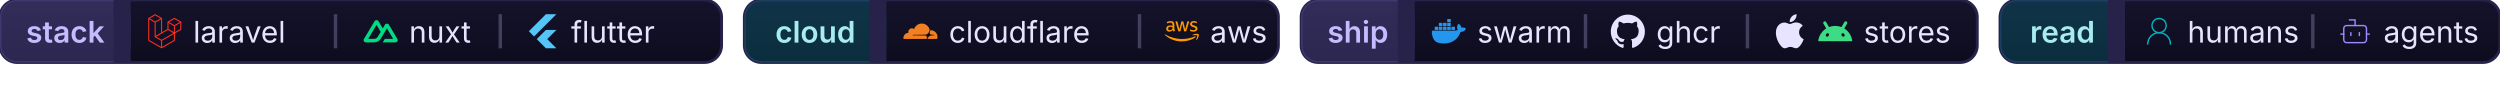
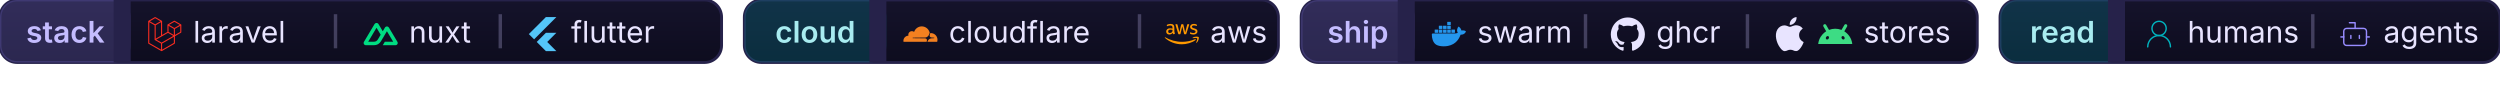
<svg xmlns="http://www.w3.org/2000/svg" width="880" height="34" viewBox="0 0 880 34" role="img" aria-label="Apeiron badges">
  <defs>
    <linearGradient id="b-fill" x1="0" y1="0" x2="0" y2="1">
      <stop offset="0%" stop-color="#15132b" />
      <stop offset="100%" stop-color="#0d0c1e" />
    </linearGradient>
  </defs>
  <g font-family="system-ui, -apple-system, sans-serif" font-size="10.5">
    <g>
      <rect width="254" height="22" rx="6" fill="url(#b-fill)" stroke="#26224a" />
      <rect width="46" height="22" rx="6" fill="#988cff" fill-opacity="0.22" />
      <rect x="40" width="6" height="22" fill="#26224a" />
      <text x="23" y="15" text-anchor="middle" fill="#c4bcff" font-weight="600">stack</text>
-       <g transform="translate(52,5) scale(0.5)">
+       <g transform="translate(52,6) scale(0.5)">
        <path fill="#FF2D20" d="M23.642 5.43a.4.4 0 0 1 .014.1v5.149c0 .135-.073.26-.189.326l-4.323 2.49v4.934a.38.38 0 0 1-.188.326L9.93 23.949a.3.3 0 0 1-.066.027l-.024.01a.35.35 0 0 1-.192 0q-.016-.005-.03-.012q-.031-.01-.062-.025L.533 18.755a.38.38 0 0 1-.189-.326V2.974q0-.05.014-.098c.003-.012.01-.02.014-.032a.4.4 0 0 1 .023-.058c.004-.013.015-.022.023-.033l.033-.045l.037-.027q.02-.018.041-.034H.53L5.043.05a.38.38 0 0 1 .375 0L9.93 2.647h.002q.021.015.04.033l.038.027c.013.014.02.03.033.045c.008.011.02.021.025.033q.014.029.024.058c.003.011.01.021.013.032q.014.047.014.098v9.652l3.76-2.164V5.527q0-.05.013-.098q.007-.014.013-.032l.024-.059c.007-.012.018-.02.025-.033l.033-.043q.019-.017.037-.028q.02-.017.041-.032h.001l4.513-2.598a.38.38 0 0 1 .375 0l4.513 2.598c.016.01.027.021.042.031l.036.028l.034.044c.008.012.019.021.024.033a.3.3 0 0 1 .024.06q.01.015.015.032m-.74 5.032V6.179l-1.578.908l-2.182 1.256v4.283zm-4.51 7.75v-4.287l-2.147 1.225l-6.126 3.498v4.325zM1.093 3.624v14.588l8.273 4.761v-4.325l-4.322-2.445l-.002-.003H5.04L5 16.169l-.035-.027l-.001-.002q-.018-.018-.031-.04q-.016-.016-.028-.036h-.002l-.02-.047c-.006-.016-.014-.027-.018-.043l-.008-.057q-.005-.02-.006-.041V5.789l-2.18-1.257zM5.23.81L1.47 2.974l3.76 2.164l3.758-2.164zm1.956 13.505l2.182-1.256V3.624l-1.58.91l-2.182 1.255v9.435zm11.581-10.95l-3.76 2.163l3.76 2.163l3.759-2.164zm-.376 4.978L16.21 7.087l-1.58-.907v4.283l2.182 1.256l1.58.908zm-8.65 9.654l5.514-3.148l2.756-1.572l-3.757-2.163l-4.323 2.489l-3.941 2.27z" />
      </g>
      <text x="68" y="15" fill="#e8e4ff">laravel</text>
      <rect x="117.5" y="5" width="1.2" height="12" fill="#9d97c9" fill-opacity="0.35" />
-       <g transform="translate(128,5) scale(0.5)">
+       <g transform="translate(128,6) scale(0.5)">
        <path fill="#00DC82" d="M13.464 19.83h8.922c.283 0 .562-.073.807-.21a1.6 1.6 0 0 0 .591-.574a1.53 1.53 0 0 0 .216-.783a1.53 1.53 0 0 0-.217-.782L17.792 7.414a1.6 1.6 0 0 0-.591-.573a1.65 1.65 0 0 0-.807-.21c-.283 0-.562.073-.807.21a1.6 1.6 0 0 0-.59.573L13.463 9.99L10.47 4.953a1.6 1.6 0 0 0-.591-.573a1.65 1.65 0 0 0-.807-.21c-.284 0-.562.073-.807.21a1.6 1.6 0 0 0-.591.573L.216 17.481a1.53 1.53 0 0 0-.217.782c0 .275.074.545.216.783a1.6 1.6 0 0 0 .59.574c.246.137.525.21.808.21h5.6c2.22 0 3.856-.946 4.982-2.79l2.733-4.593l1.464-2.457l4.395 7.382h-5.859Zm-6.341-2.46l-3.908-.002l5.858-9.842l2.923 4.921l-1.957 3.29c-.748 1.196-1.597 1.632-2.916 1.632" />
      </g>
      <text x="144" y="15" fill="#e8e4ff">nuxt</text>
      <rect x="175.5" y="5" width="1.2" height="12" fill="#9d97c9" fill-opacity="0.35" />
-       <g transform="translate(185,5) scale(0.5)">
+       <g transform="translate(185,6) scale(0.5)">
        <path fill="#54C5F8" d="M14.314 0L2.3 12L6 15.7L21.684.013h-7.357zm.014 11.072L7.857 17.53l6.47 6.47H21.7l-6.46-6.468l6.46-6.46h-7.37z" />
      </g>
      <text x="201" y="15" fill="#e8e4ff">flutter</text>
    </g>
    <g transform="translate(262)">
      <rect width="188" height="22" rx="6" fill="url(#b-fill)" stroke="#26224a" />
      <rect width="50" height="22" rx="6" fill="#00b4bf" fill-opacity="0.2" />
      <rect x="44" width="6" height="22" fill="#26224a" />
      <text x="25" y="15" text-anchor="middle" fill="#a8ecf0" font-weight="600">cloud</text>
-       <g transform="translate(56,5) scale(0.5)">
+       <g transform="translate(56,6) scale(0.5)">
        <path fill="#F38020" d="M16.509 16.845c.147-.507.09-.971-.155-1.316c-.225-.316-.605-.499-1.062-.52l-8.66-.113a.16.16 0 0 1-.133-.07a.2.2 0 0 1-.02-.156a.24.24 0 0 1 .203-.156l8.736-.113c1.035-.049 2.16-.886 2.554-1.913l.499-1.302a.27.27 0 0 0 .014-.168a5.689 5.689 0 0 0-10.937-.584a2.58 2.58 0 0 0-1.794-.498a2.56 2.56 0 0 0-2.223 3.18A3.634 3.634 0 0 0 0 16.751q.002.264.035.527a.174.174 0 0 0 .17.148h15.98a.22.22 0 0 0 .204-.155zm2.757-5.564c-.077 0-.161 0-.239.011c-.056 0-.105.042-.127.098l-.337 1.174c-.148.507-.092.971.154 1.317c.225.316.605.498 1.062.52l1.844.113c.056 0 .105.026.133.07a.2.2 0 0 1 .021.156a.24.24 0 0 1-.204.156l-1.92.112c-1.042.049-2.159.887-2.553 1.914l-.141.358c-.028.072.021.142.099.142h6.597a.174.174 0 0 0 .17-.126a5 5 0 0 0 .175-1.28a4.74 4.74 0 0 0-4.734-4.727" />
      </g>
      <text x="72" y="15" fill="#e8e4ff">cloudflare</text>
      <rect x="138.5" y="5" width="1.2" height="12" fill="#9d97c9" fill-opacity="0.35" />
-       <g transform="translate(148,5) scale(0.5)">
+       <g transform="translate(148,6) scale(0.5)">
        <path fill="#FF9900" d="M6.763 10.036q.002.446.088.71c.064.176.144.368.256.576c.04.063.056.127.056.183q.002.12-.152.24l-.503.335a.4.4 0 0 1-.208.072q-.12-.002-.239-.112a2.5 2.5 0 0 1-.287-.375a6 6 0 0 1-.248-.471q-.934 1.101-2.347 1.101c-.67 0-1.205-.191-1.596-.574q-.588-.575-.59-1.533c0-.678.239-1.23.726-1.644c.487-.415 1.133-.623 1.955-.623c.272 0 .551.024.846.064c.296.04.6.104.918.176v-.583q-.001-.909-.375-1.277c-.255-.248-.686-.367-1.3-.367c-.28 0-.568.031-.863.103q-.443.106-.862.272a2 2 0 0 1-.28.104a.5.5 0 0 1-.127.023q-.168.002-.168-.247v-.391c0-.128.016-.224.056-.28a.6.6 0 0 1 .224-.167a4.6 4.6 0 0 1 1.005-.36a4.8 4.8 0 0 1 1.246-.151c.95 0 1.644.216 2.091.647q.66.645.662 1.963v2.586zm-3.24 1.214c.263 0 .534-.048.822-.144a1.8 1.8 0 0 0 .758-.51a1.3 1.3 0 0 0 .272-.512c.047-.191.08-.423.08-.694v-.335a7 7 0 0 0-.735-.136a6 6 0 0 0-.75-.048c-.535 0-.926.104-1.19.32c-.263.215-.39.518-.39.917c0 .375.095.655.295.846c.191.2.47.296.838.296m6.41.862c-.144 0-.24-.024-.304-.08c-.064-.048-.12-.16-.168-.311L7.586 5.55a1.4 1.4 0 0 1-.072-.32c0-.128.064-.2.191-.2h.783q.227-.001.31.08c.065.048.113.16.16.312l1.342 5.284l1.245-5.284q.058-.24.151-.312a.55.55 0 0 1 .32-.08h.638c.152 0 .256.025.32.08c.063.048.12.16.151.312l1.261 5.348l1.381-5.348q.074-.24.16-.312a.52.52 0 0 1 .311-.08h.743c.127 0 .2.065.2.2c0 .04-.009.08-.017.128a1 1 0 0 1-.056.2l-1.923 6.17q-.072.24-.168.311a.5.5 0 0 1-.303.08h-.687c-.151 0-.255-.024-.32-.08c-.063-.056-.119-.16-.15-.32l-1.238-5.148l-1.23 5.14c-.04.16-.087.264-.15.32c-.065.056-.177.08-.32.08zm10.256.215c-.415 0-.83-.048-1.229-.143c-.399-.096-.71-.2-.918-.32c-.128-.071-.215-.151-.247-.223a.6.6 0 0 1-.048-.224v-.407c0-.167.064-.247.183-.247q.072 0 .144.024c.048.016.12.048.2.08q.408.181.878.279c.319.064.63.096.95.096c.502 0 .894-.088 1.165-.264a.86.86 0 0 0 .415-.758a.78.78 0 0 0-.215-.559c-.144-.151-.416-.287-.807-.415l-1.157-.36c-.583-.183-1.014-.454-1.277-.813a1.9 1.9 0 0 1-.4-1.158q0-.502.216-.886c.144-.255.335-.479.575-.654c.24-.184.51-.32.83-.415c.32-.096.655-.136 1.006-.136c.175 0 .359.008.535.032c.183.024.35.056.518.088q.24.058.455.127q.216.072.336.144a.7.7 0 0 1 .24.2a.43.43 0 0 1 .071.263v.375q-.002.254-.184.256a.8.8 0 0 1-.303-.096a3.65 3.65 0 0 0-1.532-.311c-.455 0-.815.071-1.062.223s-.375.383-.375.71c0 .224.08.416.24.567c.159.152.454.304.877.44l1.134.358c.574.184.99.44 1.237.767s.367.702.367 1.117c0 .343-.072.655-.207.926a2.2 2.2 0 0 1-.583.703c-.248.2-.543.343-.886.447c-.36.111-.734.167-1.142.167m1.509 3.88c-2.626 1.94-6.442 2.969-9.722 2.969c-4.598 0-8.74-1.7-11.87-4.526c-.247-.223-.024-.527.272-.351c3.384 1.963 7.559 3.153 11.877 3.153c2.914 0 6.114-.607 9.06-1.852c.439-.2.814.287.383.607m1.094-1.246c-.336-.43-2.22-.207-3.074-.103c-.255.032-.295-.192-.063-.36c1.5-1.053 3.967-.75 4.254-.399c.287.36-.08 2.826-1.485 4.007c-.215.184-.423.088-.327-.151c.32-.79 1.03-2.57.695-2.994" />
      </g>
      <text x="164" y="15" fill="#e8e4ff">aws</text>
    </g>
    <g transform="translate(458)">
      <rect width="238" height="22" rx="6" fill="url(#b-fill)" stroke="#26224a" />
      <rect width="40" height="22" rx="6" fill="#988cff" fill-opacity="0.22" />
      <rect x="34" width="6" height="22" fill="#26224a" />
      <text x="20" y="15" text-anchor="middle" fill="#c4bcff" font-weight="600">ship</text>
-       <g transform="translate(46,5) scale(0.5)">
+       <g transform="translate(46,6) scale(0.5)">
        <path fill="#2496ED" d="M13.983 11.078h2.119a.186.186 0 0 0 .186-.185V9.006a.186.186 0 0 0-.186-.186h-2.119a.185.185 0 0 0-.185.185v1.888c0 .102.083.185.185.185m-2.954-5.43h2.118a.186.186 0 0 0 .186-.186V3.574a.186.186 0 0 0-.186-.185h-2.118a.185.185 0 0 0-.185.185v1.888c0 .102.082.185.185.185m0 2.716h2.118a.187.187 0 0 0 .186-.186V6.29a.186.186 0 0 0-.186-.185h-2.118a.185.185 0 0 0-.185.185v1.887c0 .102.082.185.185.186m-2.93 0h2.12a.186.186 0 0 0 .184-.186V6.29a.185.185 0 0 0-.185-.185H8.1a.185.185 0 0 0-.185.185v1.887c0 .102.083.185.185.186m-2.964 0h2.119a.186.186 0 0 0 .185-.186V6.29a.185.185 0 0 0-.185-.185H5.136a.186.186 0 0 0-.186.185v1.887c0 .102.084.185.186.186m5.893 2.715h2.118a.186.186 0 0 0 .186-.185V9.006a.186.186 0 0 0-.186-.186h-2.118a.185.185 0 0 0-.185.185v1.888c0 .102.082.185.185.185m-2.93 0h2.12a.185.185 0 0 0 .184-.185V9.006a.185.185 0 0 0-.184-.186h-2.12a.185.185 0 0 0-.184.185v1.888c0 .102.083.185.185.185m-2.964 0h2.119a.185.185 0 0 0 .185-.185V9.006a.185.185 0 0 0-.184-.186h-2.12a.186.186 0 0 0-.186.186v1.887c0 .102.084.185.186.185m-2.92 0h2.12a.185.185 0 0 0 .184-.185V9.006a.185.185 0 0 0-.184-.186h-2.12a.185.185 0 0 0-.184.185v1.888c0 .102.082.185.185.185M23.763 9.89c-.065-.051-.672-.51-1.954-.51q-.508.001-1.01.087c-.248-1.7-1.653-2.53-1.716-2.566l-.344-.199l-.226.327c-.284.438-.49.922-.612 1.43c-.23.97-.09 1.882.403 2.661c-.595.332-1.55.413-1.744.42H.751a.75.75 0 0 0-.75.748a11.4 11.4 0 0 0 .692 4.062c.545 1.428 1.355 2.48 2.41 3.124c1.18.723 3.1 1.137 5.275 1.137a15.7 15.7 0 0 0 2.93-.266a12.3 12.3 0 0 0 3.823-1.389a10.5 10.5 0 0 0 2.61-2.136c1.252-1.418 1.998-2.997 2.553-4.4h.221c1.372 0 2.215-.549 2.68-1.009c.309-.293.55-.65.707-1.046l.098-.288Z" />
      </g>
      <text x="62" y="15" fill="#e8e4ff">swarm</text>
      <rect x="99.5" y="5" width="1.2" height="12" fill="#9d97c9" fill-opacity="0.35" />
-       <g transform="translate(109,5) scale(0.5)">
+       <g transform="translate(109,6) scale(0.5)">
        <path fill="#E8E4FF" d="M12 .297c-6.63 0-12 5.373-12 12c0 5.303 3.438 9.8 8.205 11.385c.6.113.82-.258.82-.577c0-.285-.01-1.04-.015-2.04c-3.338.724-4.042-1.61-4.042-1.61C4.422 18.07 3.633 17.7 3.633 17.7c-1.087-.744.084-.729.084-.729c1.205.084 1.838 1.236 1.838 1.236c1.07 1.835 2.809 1.305 3.495.998c.108-.776.417-1.305.76-1.605c-2.665-.3-5.466-1.332-5.466-5.93c0-1.31.465-2.38 1.235-3.22c-.135-.303-.54-1.523.105-3.176c0 0 1.005-.322 3.3 1.23c.96-.267 1.98-.399 3-.405c1.02.006 2.04.138 3 .405c2.28-1.552 3.285-1.23 3.285-1.23c.645 1.653.24 2.873.12 3.176c.765.84 1.23 1.91 1.23 3.22c0 4.61-2.805 5.625-5.475 5.92c.42.36.81 1.096.81 2.22c0 1.606-.015 2.896-.015 3.286c0 .315.21.69.825.57C20.565 22.092 24 17.592 24 12.297c0-6.627-5.373-12-12-12" />
      </g>
      <text x="125" y="15" fill="#e8e4ff">ghcr</text>
      <rect x="156.5" y="5" width="1.2" height="12" fill="#9d97c9" fill-opacity="0.35" />
-       <g transform="translate(166,5) scale(0.5)">
+       <g transform="translate(166,6) scale(0.5)">
        <path fill="#E8E4FF" d="M12.152 6.896c-.948 0-2.415-1.078-3.96-1.04c-2.04.027-3.91 1.183-4.961 3.014c-2.117 3.675-.546 9.103 1.519 12.09c1.013 1.454 2.208 3.09 3.792 3.039c1.52-.065 2.09-.987 3.935-.987c1.831 0 2.35.987 3.96.948c1.637-.026 2.676-1.48 3.676-2.948c1.156-1.688 1.636-3.325 1.662-3.415c-.039-.013-3.182-1.221-3.22-4.857c-.026-3.04 2.48-4.494 2.597-4.559c-1.429-2.09-3.623-2.324-4.39-2.376c-2-.156-3.675 1.09-4.61 1.09zM15.53 3.83c.843-1.012 1.4-2.427 1.245-3.83c-1.207.052-2.662.805-3.532 1.818c-.78.896-1.454 2.338-1.273 3.714c1.338.104 2.715-.688 3.559-1.701" />
      </g>
-       <g transform="translate(182,5) scale(0.5)">
+       <g transform="translate(182,6) scale(0.5)">
        <path fill="#3DDC84" d="M18.44 5.559q-1.015 1.748-2.028 3.498q-.055-.023-.111-.043a12.1 12.1 0 0 0-8.68.033C7.537 8.897 5.868 6.026 5.6 5.56a1 1 0 0 0-.141-.19a1.104 1.104 0 0 0-1.768 1.298c1.947 3.37-.096-.216 1.948 3.36c.017.03-.495.263-1.393 1.017C2.9 12.176.452 14.772 0 18.99h24a11.7 11.7 0 0 0-.746-3.068a12.1 12.1 0 0 0-2.74-4.184a12 12 0 0 0-2.131-1.687c.66-1.122 1.312-2.256 1.965-3.385a1.11 1.11 0 0 0-.008-1.12a1.1 1.1 0 0 0-.852-.532c-.522-.054-.939.313-1.049.545m-.04 8.46c.395.593.324 1.331-.156 1.65c-.48.32-1.188.1-1.582-.493s-.324-1.33.156-1.65c.473-.316 1.182-.11 1.582.494m-11.193-.492c.48.32.55 1.058.156 1.65c-.394.593-1.103.815-1.584.495c-.48-.32-.55-1.058-.156-1.65c.4-.603 1.109-.811 1.584-.495" />
      </g>
      <text x="198" y="15" fill="#e8e4ff">stores</text>
    </g>
    <g transform="translate(704)">
      <rect width="176" height="22" rx="6" fill="url(#b-fill)" stroke="#26224a" />
      <rect width="44" height="22" rx="6" fill="#00b4bf" fill-opacity="0.2" />
      <rect x="38" width="6" height="22" fill="#26224a" />
      <text x="22" y="15" text-anchor="middle" fill="#a8ecf0" font-weight="600">read</text>
-       <g transform="translate(50,5) scale(0.5)">
+       <g transform="translate(50,6) scale(0.5)">
        <g fill="none" stroke="#00b4bf" stroke-linecap="round" stroke-linejoin="round">
          <circle cx="12" cy="8" r="5" />
          <path d="M20 21a8 8 0 0 0-16 0" />
        </g>
      </g>
      <text x="66" y="15" fill="#e8e4ff">humans</text>
      <rect x="109.5" y="5" width="1.2" height="12" fill="#9d97c9" fill-opacity="0.35" />
-       <g transform="translate(119,5) scale(0.5)">
+       <g transform="translate(119,6) scale(0.5)">
        <g fill="none" stroke="#988cff" stroke-linecap="round" stroke-linejoin="round">
          <path d="M12 8V4H8" />
          <rect width="16" height="12" x="4" y="8" rx="2" />
          <path d="M2 14h2m16 0h2m-7-1v2m-6-2v2" />
        </g>
      </g>
      <text x="135" y="15" fill="#e8e4ff">agents</text>
    </g>
  </g>
</svg>
